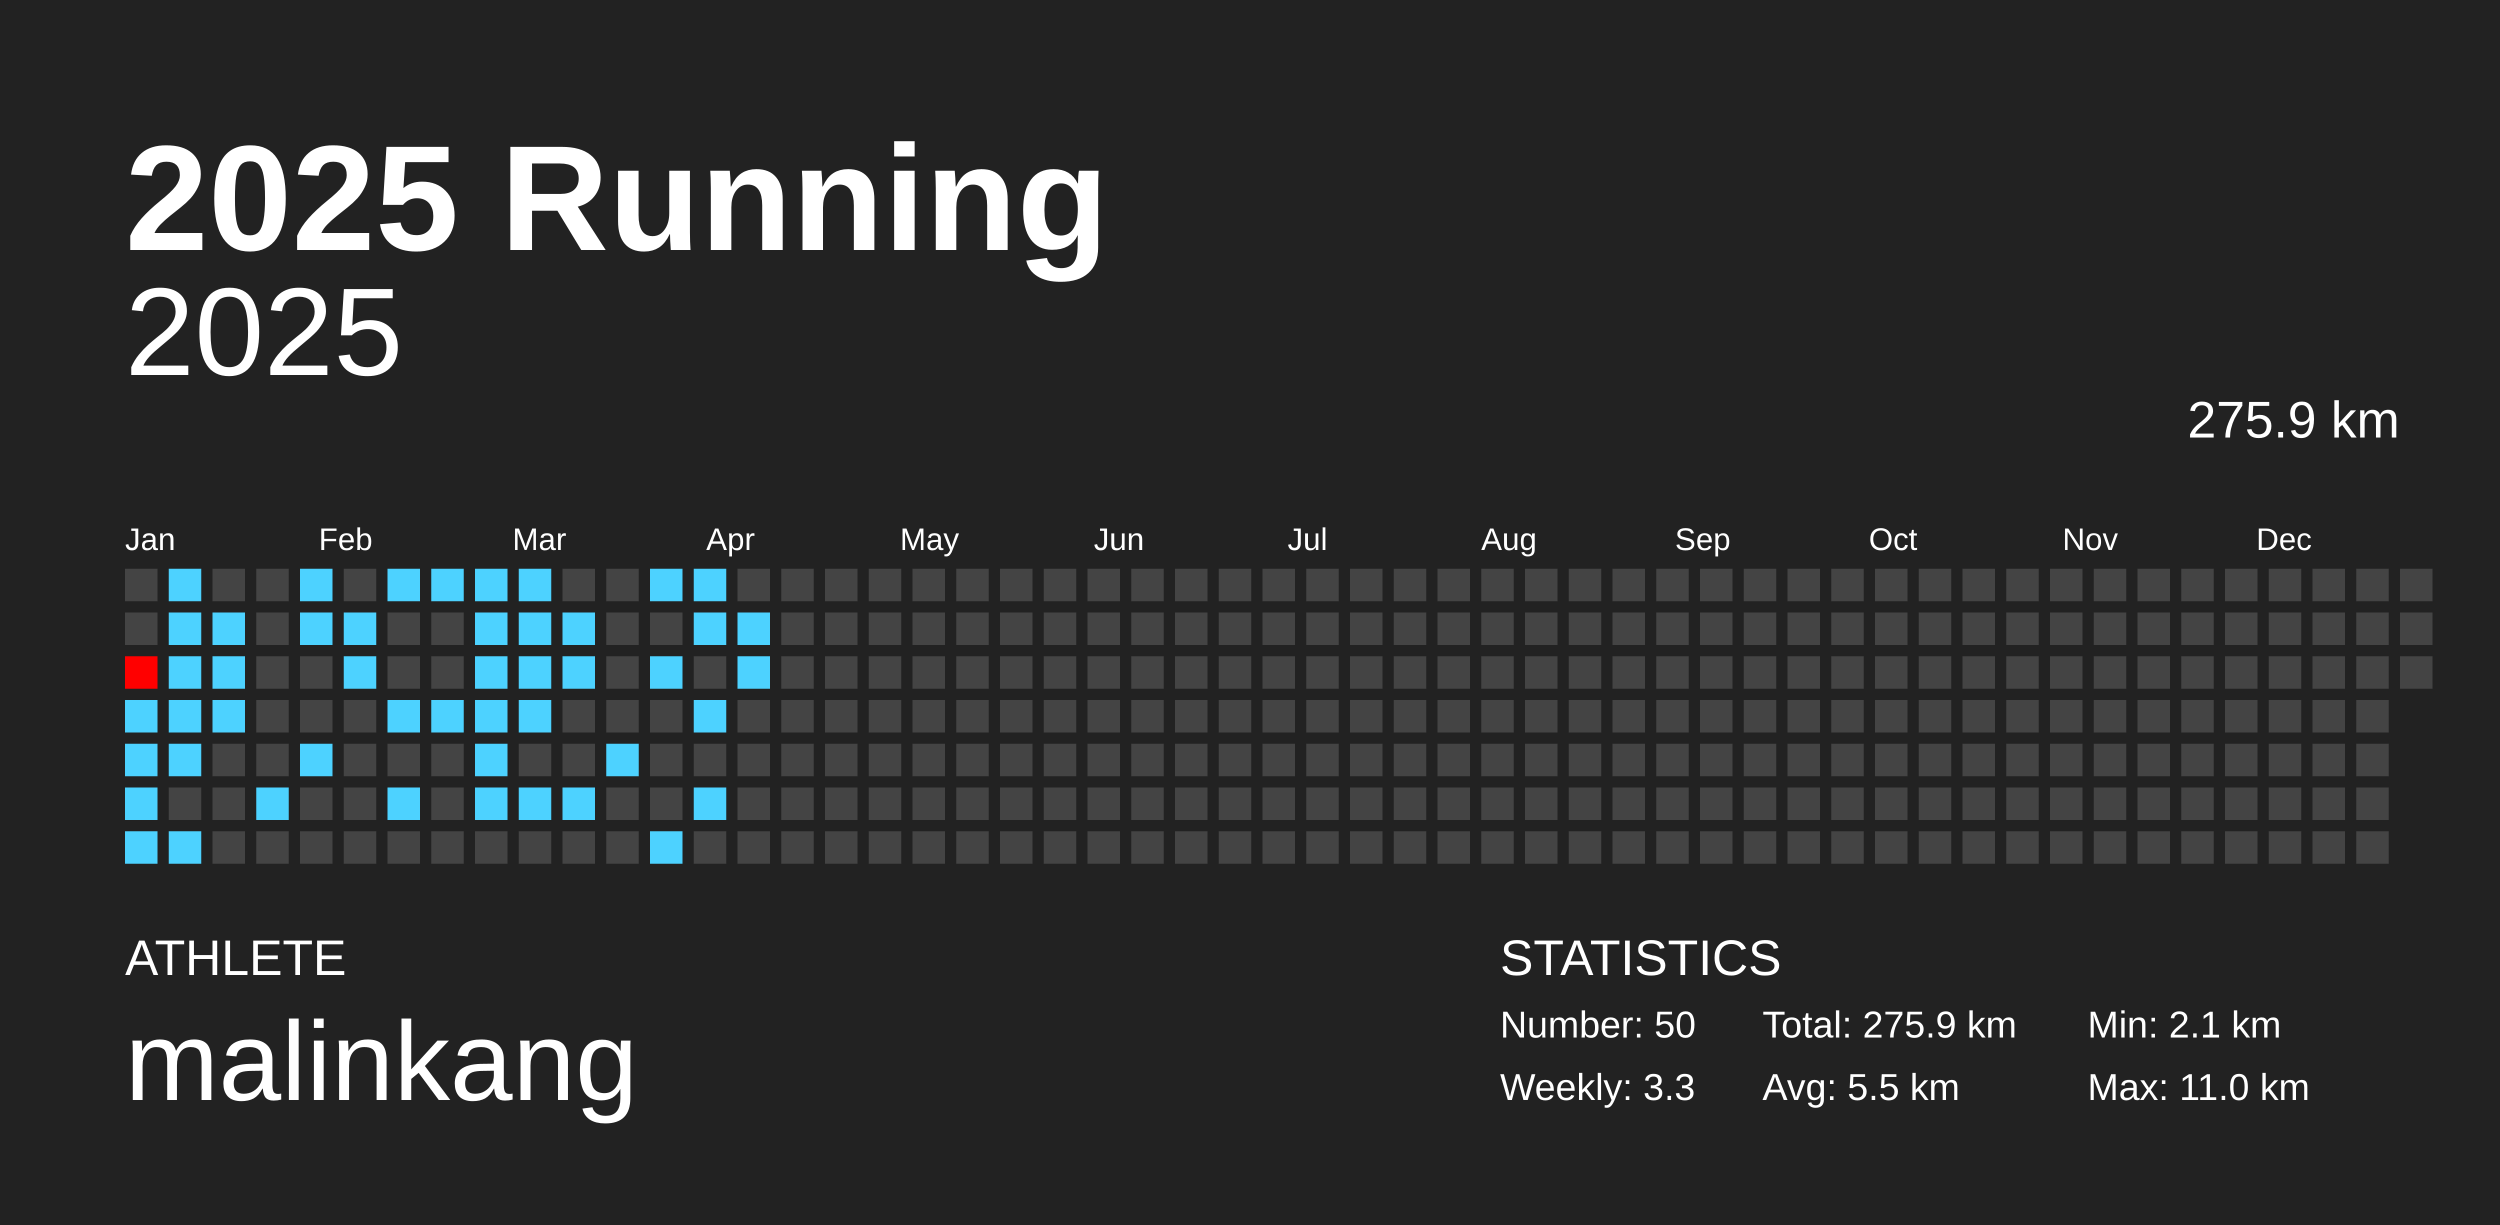
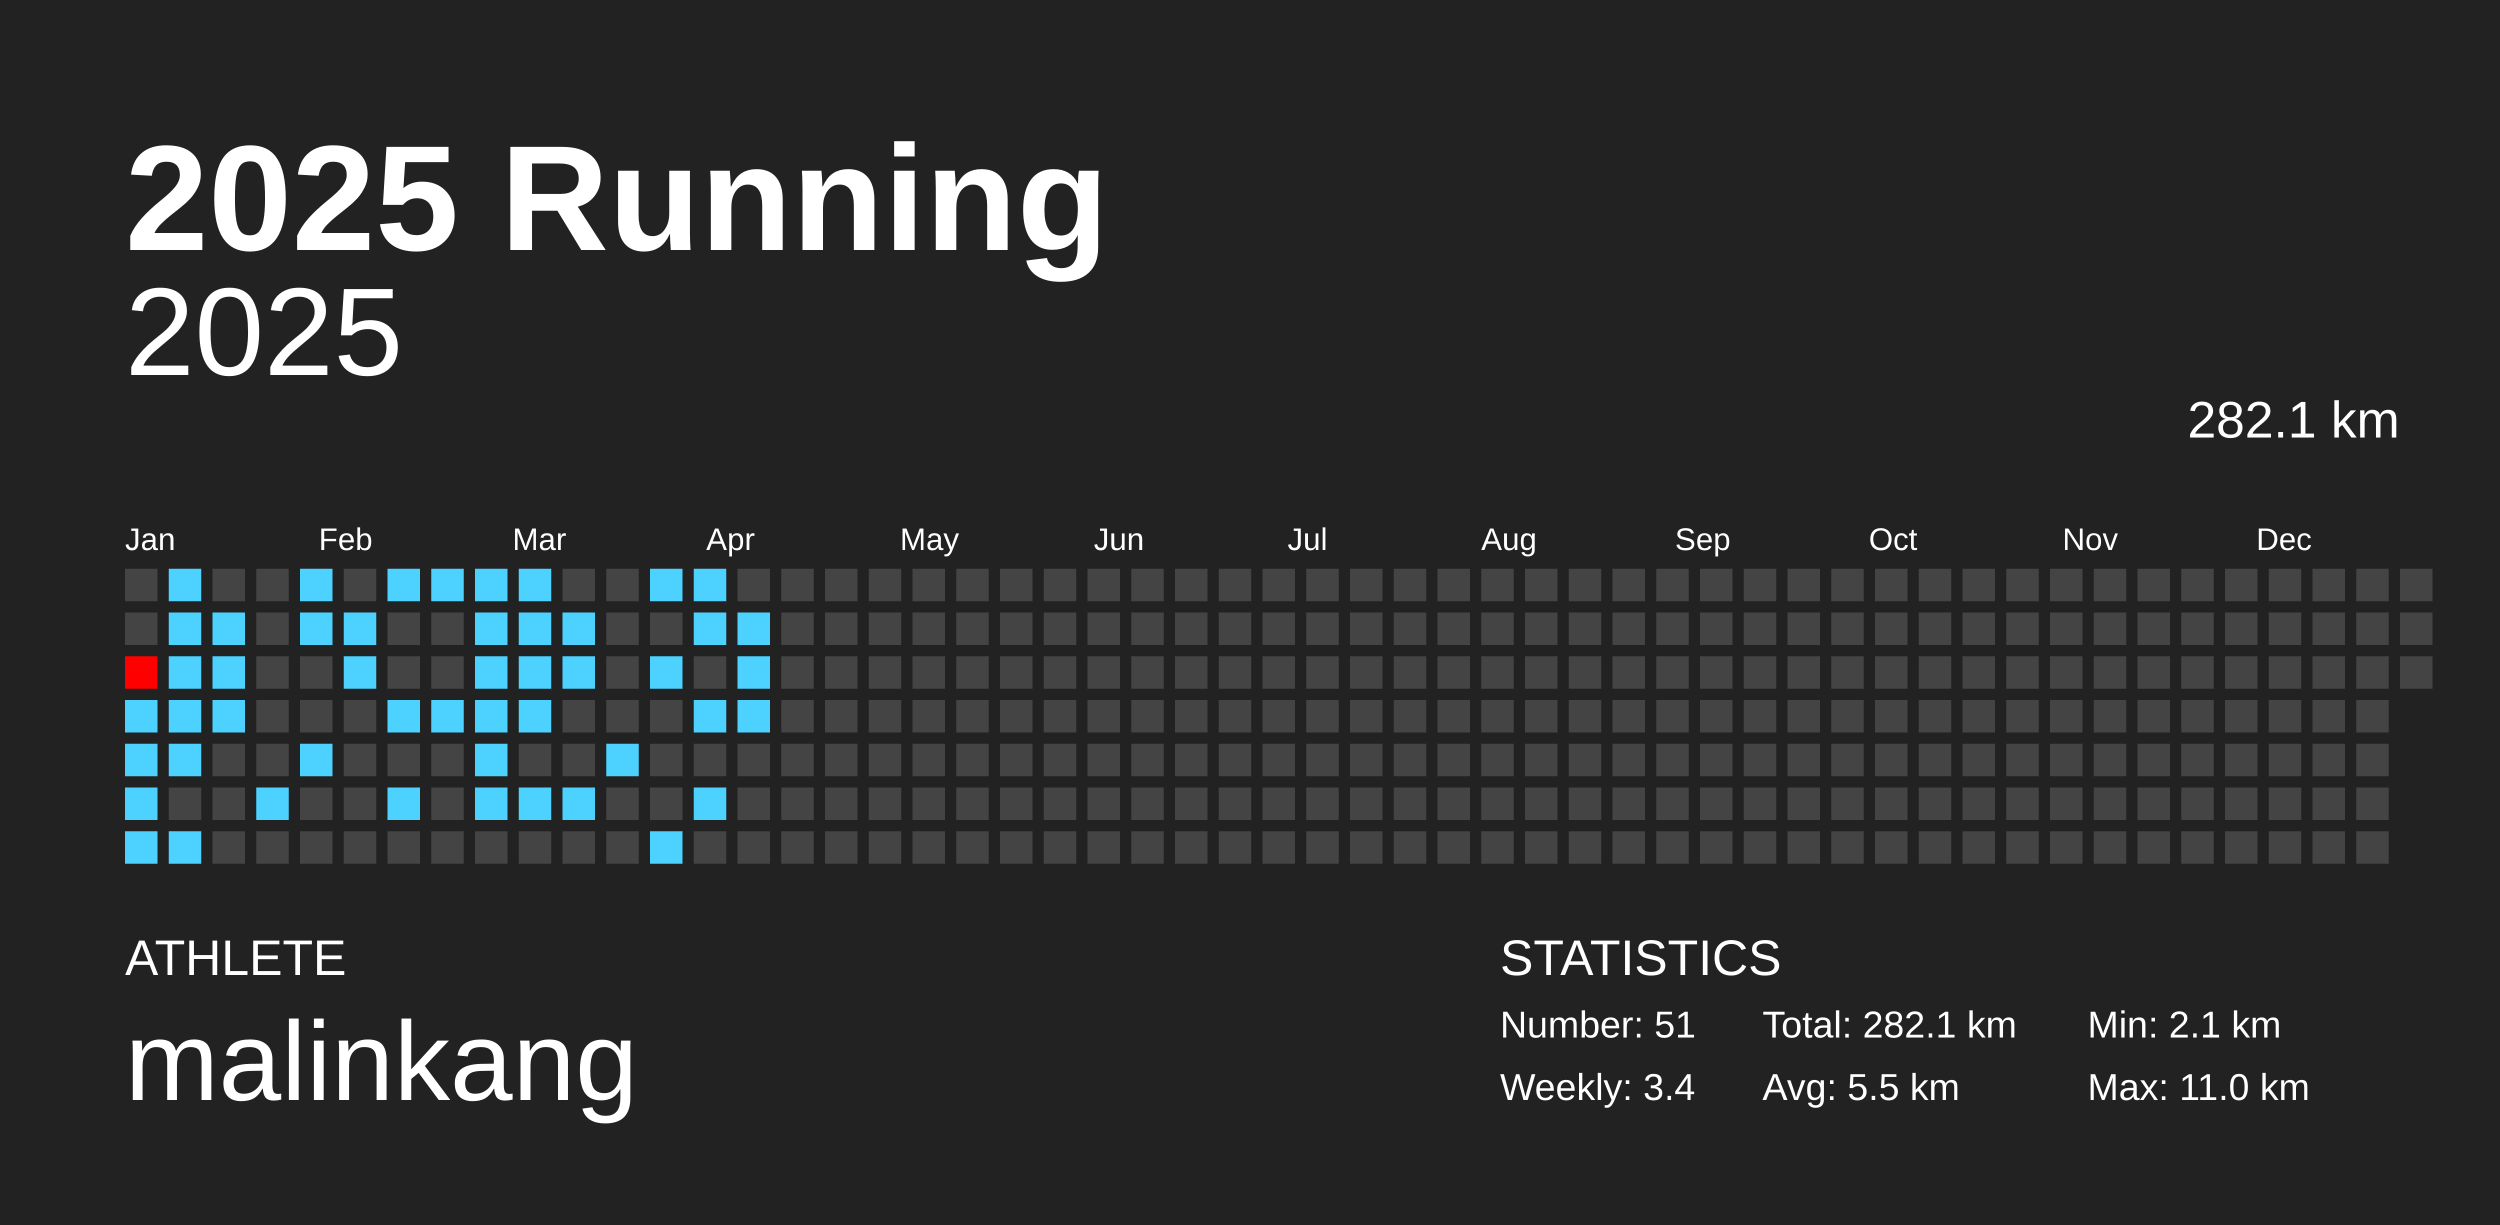
<svg xmlns="http://www.w3.org/2000/svg" baseProfile="full" height="98mm" version="1.1" viewBox="0,0,200,98" width="200mm">
  <defs />
  <rect fill="#222222" height="98" width="200" x="0" y="0" />
  <text fill="#FFFFFF" style="font-size:12px; font-family:Arial; font-weight:bold;" x="10" y="20">2025 Running</text>
  <text fill="#FFFFFF" style="font-size:4px; font-family:Arial" x="10" y="78">ATHLETE</text>
  <text fill="#FFFFFF" style="font-size:9px; font-family:Arial" x="10" y="88">malinkang</text>
  <text fill="#FFFFFF" style="font-size:4px; font-family:Arial" x="120" y="78">STATISTICS</text>
-   <text fill="#FFFFFF" style="font-size:3px; font-family:Arial" x="120" y="83">Number: 50</text>
-   <text fill="#FFFFFF" style="font-size:3px; font-family:Arial" x="120" y="88">Weekly: 3.3</text>
-   <text fill="#FFFFFF" style="font-size:3px; font-family:Arial" x="141" y="83">Total: 275.9 km</text>
+   <text fill="#FFFFFF" style="font-size:3px; font-family:Arial" x="120" y="83">Number: 51</text>
+   <text fill="#FFFFFF" style="font-size:3px; font-family:Arial" x="120" y="88">Weekly: 3.4</text>
+   <text fill="#FFFFFF" style="font-size:3px; font-family:Arial" x="141" y="83">Total: 282.1 km</text>
  <text fill="#FFFFFF" style="font-size:3px; font-family:Arial" x="141" y="88">Avg: 5.5 km</text>
  <text fill="#FFFFFF" style="font-size:3px; font-family:Arial" x="167" y="83">Min: 2.1 km</text>
  <text fill="#FFFFFF" style="font-size:3px; font-family:Arial" x="167" y="88">Max: 11.0 km</text>
  <text alignment-baseline="hanging" fill="#FFFFFF" style="font-size:10.0px; font-family:Arial;" x="10" y="30">2025</text>
-   <text alignment-baseline="hanging" fill="#FFFFFF" style="font-size:4.125px; font-family:Arial;" x="175" y="35">275.9 km</text>
+   <text alignment-baseline="hanging" fill="#FFFFFF" style="font-size:4.125px; font-family:Arial;" x="175" y="35">282.1 km</text>
  <text fill="#FFFFFF" style="font-size:2.5px; font-family:Arial" x="10.0" y="44">Jan</text>
  <text fill="#FFFFFF" style="font-size:2.5px; font-family:Arial" x="25.5" y="44">Feb</text>
  <text fill="#FFFFFF" style="font-size:2.5px; font-family:Arial" x="41.0" y="44">Mar</text>
  <text fill="#FFFFFF" style="font-size:2.5px; font-family:Arial" x="56.5" y="44">Apr</text>
  <text fill="#FFFFFF" style="font-size:2.5px; font-family:Arial" x="72.0" y="44">May</text>
  <text fill="#FFFFFF" style="font-size:2.5px; font-family:Arial" x="87.5" y="44">Jun</text>
  <text fill="#FFFFFF" style="font-size:2.5px; font-family:Arial" x="103.0" y="44">Jul</text>
  <text fill="#FFFFFF" style="font-size:2.5px; font-family:Arial" x="118.5" y="44">Aug</text>
  <text fill="#FFFFFF" style="font-size:2.5px; font-family:Arial" x="134.0" y="44">Sep</text>
  <text fill="#FFFFFF" style="font-size:2.5px; font-family:Arial" x="149.5" y="44">Oct</text>
  <text fill="#FFFFFF" style="font-size:2.5px; font-family:Arial" x="165.0" y="44">Nov</text>
  <text fill="#FFFFFF" style="font-size:2.5px; font-family:Arial" x="180.5" y="44">Dec</text>
  <rect fill="#444444" height="2.6" width="2.6" x="10.0" y="45.5" />
  <rect fill="#444444" height="2.6" width="2.6" x="10.0" y="49.0" />
  <rect fill="#ff0000" height="2.6" width="2.6" x="10.0" y="52.5" />
  <rect fill="#4dd2ff" height="2.6" width="2.6" x="10.0" y="56.0" />
  <rect fill="#4dd2ff" height="2.6" width="2.6" x="10.0" y="59.5" />
  <rect fill="#4dd2ff" height="2.6" width="2.6" x="10.0" y="63.0" />
  <rect fill="#4dd2ff" height="2.6" width="2.6" x="10.0" y="66.5" />
  <rect fill="#4dd2ff" height="2.6" width="2.6" x="13.5" y="45.5" />
  <rect fill="#4dd2ff" height="2.6" width="2.6" x="13.5" y="49.0" />
  <rect fill="#4dd2ff" height="2.6" width="2.6" x="13.5" y="52.5" />
  <rect fill="#4dd2ff" height="2.6" width="2.6" x="13.5" y="56.0" />
  <rect fill="#4dd2ff" height="2.6" width="2.6" x="13.5" y="59.5" />
  <rect fill="#444444" height="2.6" width="2.6" x="13.5" y="63.0" />
  <rect fill="#4dd2ff" height="2.6" width="2.6" x="13.5" y="66.5" />
  <rect fill="#444444" height="2.6" width="2.6" x="17.0" y="45.5" />
  <rect fill="#4dd2ff" height="2.6" width="2.6" x="17.0" y="49.0" />
  <rect fill="#4dd2ff" height="2.6" width="2.6" x="17.0" y="52.5" />
  <rect fill="#4dd2ff" height="2.6" width="2.6" x="17.0" y="56.0" />
  <rect fill="#444444" height="2.6" width="2.6" x="17.0" y="59.5" />
  <rect fill="#444444" height="2.6" width="2.6" x="17.0" y="63.0" />
  <rect fill="#444444" height="2.6" width="2.6" x="17.0" y="66.5" />
  <rect fill="#444444" height="2.6" width="2.6" x="20.5" y="45.5" />
  <rect fill="#444444" height="2.6" width="2.6" x="20.5" y="49.0" />
  <rect fill="#444444" height="2.6" width="2.6" x="20.5" y="52.5" />
  <rect fill="#444444" height="2.6" width="2.6" x="20.5" y="56.0" />
  <rect fill="#444444" height="2.6" width="2.6" x="20.5" y="59.5" />
  <rect fill="#4dd2ff" height="2.6" width="2.6" x="20.5" y="63.0" />
  <rect fill="#444444" height="2.6" width="2.6" x="20.5" y="66.5" />
  <rect fill="#4dd2ff" height="2.6" width="2.6" x="24.0" y="45.5" />
  <rect fill="#4dd2ff" height="2.6" width="2.6" x="24.0" y="49.0" />
  <rect fill="#444444" height="2.6" width="2.6" x="24.0" y="52.5" />
  <rect fill="#444444" height="2.6" width="2.6" x="24.0" y="56.0" />
  <rect fill="#4dd2ff" height="2.6" width="2.6" x="24.0" y="59.5" />
  <rect fill="#444444" height="2.6" width="2.6" x="24.0" y="63.0" />
  <rect fill="#444444" height="2.6" width="2.6" x="24.0" y="66.5" />
  <rect fill="#444444" height="2.6" width="2.6" x="27.5" y="45.5" />
  <rect fill="#4dd2ff" height="2.6" width="2.6" x="27.5" y="49.0" />
  <rect fill="#4dd2ff" height="2.6" width="2.6" x="27.5" y="52.5" />
  <rect fill="#444444" height="2.6" width="2.6" x="27.5" y="56.0" />
  <rect fill="#444444" height="2.6" width="2.6" x="27.5" y="59.5" />
  <rect fill="#444444" height="2.6" width="2.6" x="27.5" y="63.0" />
  <rect fill="#444444" height="2.6" width="2.6" x="27.5" y="66.5" />
  <rect fill="#4dd2ff" height="2.6" width="2.6" x="31.0" y="45.5" />
  <rect fill="#444444" height="2.6" width="2.6" x="31.0" y="49.0" />
  <rect fill="#444444" height="2.6" width="2.6" x="31.0" y="52.5" />
  <rect fill="#4dd2ff" height="2.6" width="2.6" x="31.0" y="56.0" />
  <rect fill="#444444" height="2.6" width="2.6" x="31.0" y="59.5" />
  <rect fill="#4dd2ff" height="2.6" width="2.6" x="31.0" y="63.0" />
  <rect fill="#444444" height="2.6" width="2.6" x="31.0" y="66.5" />
  <rect fill="#4dd2ff" height="2.6" width="2.6" x="34.5" y="45.5" />
  <rect fill="#444444" height="2.6" width="2.6" x="34.5" y="49.0" />
  <rect fill="#444444" height="2.6" width="2.6" x="34.5" y="52.5" />
  <rect fill="#4dd2ff" height="2.6" width="2.6" x="34.5" y="56.0" />
  <rect fill="#444444" height="2.6" width="2.6" x="34.5" y="59.5" />
  <rect fill="#444444" height="2.6" width="2.6" x="34.5" y="63.0" />
  <rect fill="#444444" height="2.6" width="2.6" x="34.5" y="66.5" />
  <rect fill="#4dd2ff" height="2.6" width="2.6" x="38.0" y="45.5" />
  <rect fill="#4dd2ff" height="2.6" width="2.6" x="38.0" y="49.0" />
  <rect fill="#4dd2ff" height="2.6" width="2.6" x="38.0" y="52.5" />
  <rect fill="#4dd2ff" height="2.6" width="2.6" x="38.0" y="56.0" />
  <rect fill="#4dd2ff" height="2.6" width="2.6" x="38.0" y="59.5" />
  <rect fill="#4dd2ff" height="2.6" width="2.6" x="38.0" y="63.0" />
  <rect fill="#444444" height="2.6" width="2.6" x="38.0" y="66.5" />
  <rect fill="#4dd2ff" height="2.6" width="2.6" x="41.5" y="45.5" />
  <rect fill="#4dd2ff" height="2.6" width="2.6" x="41.5" y="49.0" />
  <rect fill="#4dd2ff" height="2.6" width="2.6" x="41.5" y="52.5" />
  <rect fill="#4dd2ff" height="2.6" width="2.6" x="41.5" y="56.0" />
  <rect fill="#444444" height="2.6" width="2.6" x="41.5" y="59.5" />
  <rect fill="#4dd2ff" height="2.6" width="2.6" x="41.5" y="63.0" />
  <rect fill="#444444" height="2.6" width="2.6" x="41.5" y="66.5" />
  <rect fill="#444444" height="2.6" width="2.6" x="45.0" y="45.5" />
  <rect fill="#4dd2ff" height="2.6" width="2.6" x="45.0" y="49.0" />
  <rect fill="#4dd2ff" height="2.6" width="2.6" x="45.0" y="52.5" />
  <rect fill="#444444" height="2.6" width="2.6" x="45.0" y="56.0" />
  <rect fill="#444444" height="2.6" width="2.6" x="45.0" y="59.5" />
  <rect fill="#4dd2ff" height="2.6" width="2.6" x="45.0" y="63.0" />
  <rect fill="#444444" height="2.6" width="2.6" x="45.0" y="66.5" />
  <rect fill="#444444" height="2.6" width="2.6" x="48.5" y="45.5" />
  <rect fill="#444444" height="2.6" width="2.6" x="48.5" y="49.0" />
  <rect fill="#444444" height="2.6" width="2.6" x="48.5" y="52.5" />
  <rect fill="#444444" height="2.6" width="2.6" x="48.5" y="56.0" />
  <rect fill="#4dd2ff" height="2.6" width="2.6" x="48.5" y="59.5" />
  <rect fill="#444444" height="2.6" width="2.6" x="48.5" y="63.0" />
  <rect fill="#444444" height="2.6" width="2.6" x="48.5" y="66.5" />
  <rect fill="#4dd2ff" height="2.6" width="2.6" x="52.0" y="45.5" />
  <rect fill="#444444" height="2.6" width="2.6" x="52.0" y="49.0" />
  <rect fill="#4dd2ff" height="2.6" width="2.6" x="52.0" y="52.5" />
  <rect fill="#444444" height="2.6" width="2.6" x="52.0" y="56.0" />
  <rect fill="#444444" height="2.6" width="2.6" x="52.0" y="59.5" />
  <rect fill="#444444" height="2.6" width="2.6" x="52.0" y="63.0" />
  <rect fill="#4dd2ff" height="2.6" width="2.6" x="52.0" y="66.5" />
  <rect fill="#4dd2ff" height="2.6" width="2.6" x="55.5" y="45.5" />
  <rect fill="#4dd2ff" height="2.6" width="2.6" x="55.5" y="49.0" />
  <rect fill="#444444" height="2.6" width="2.6" x="55.5" y="52.5" />
  <rect fill="#4dd2ff" height="2.6" width="2.6" x="55.5" y="56.0" />
  <rect fill="#444444" height="2.6" width="2.6" x="55.5" y="59.5" />
  <rect fill="#4dd2ff" height="2.6" width="2.6" x="55.5" y="63.0" />
  <rect fill="#444444" height="2.6" width="2.6" x="55.5" y="66.5" />
  <rect fill="#444444" height="2.6" width="2.6" x="59.0" y="45.5" />
  <rect fill="#4dd2ff" height="2.6" width="2.6" x="59.0" y="49.0" />
  <rect fill="#4dd2ff" height="2.6" width="2.6" x="59.0" y="52.5" />
-   <rect fill="#444444" height="2.6" width="2.6" x="59.0" y="56.0" />
+   <rect fill="#4dd2ff" height="2.6" width="2.6" x="59.0" y="56.0" />
  <rect fill="#444444" height="2.6" width="2.6" x="59.0" y="59.5" />
  <rect fill="#444444" height="2.6" width="2.6" x="59.0" y="63.0" />
  <rect fill="#444444" height="2.6" width="2.6" x="59.0" y="66.5" />
  <rect fill="#444444" height="2.6" width="2.6" x="62.5" y="45.5" />
  <rect fill="#444444" height="2.6" width="2.6" x="62.5" y="49.0" />
  <rect fill="#444444" height="2.6" width="2.6" x="62.5" y="52.5" />
  <rect fill="#444444" height="2.6" width="2.6" x="62.5" y="56.0" />
  <rect fill="#444444" height="2.6" width="2.6" x="62.5" y="59.5" />
  <rect fill="#444444" height="2.6" width="2.6" x="62.5" y="63.0" />
  <rect fill="#444444" height="2.6" width="2.6" x="62.5" y="66.5" />
  <rect fill="#444444" height="2.6" width="2.6" x="66.0" y="45.5" />
  <rect fill="#444444" height="2.6" width="2.6" x="66.0" y="49.0" />
  <rect fill="#444444" height="2.6" width="2.6" x="66.0" y="52.5" />
  <rect fill="#444444" height="2.6" width="2.6" x="66.0" y="56.0" />
  <rect fill="#444444" height="2.6" width="2.6" x="66.0" y="59.5" />
  <rect fill="#444444" height="2.6" width="2.6" x="66.0" y="63.0" />
  <rect fill="#444444" height="2.6" width="2.6" x="66.0" y="66.5" />
  <rect fill="#444444" height="2.6" width="2.6" x="69.5" y="45.5" />
  <rect fill="#444444" height="2.6" width="2.6" x="69.5" y="49.0" />
  <rect fill="#444444" height="2.6" width="2.6" x="69.5" y="52.5" />
  <rect fill="#444444" height="2.6" width="2.6" x="69.5" y="56.0" />
  <rect fill="#444444" height="2.6" width="2.6" x="69.5" y="59.5" />
  <rect fill="#444444" height="2.6" width="2.6" x="69.5" y="63.0" />
  <rect fill="#444444" height="2.6" width="2.6" x="69.5" y="66.5" />
  <rect fill="#444444" height="2.6" width="2.6" x="73.0" y="45.5" />
  <rect fill="#444444" height="2.6" width="2.6" x="73.0" y="49.0" />
  <rect fill="#444444" height="2.6" width="2.6" x="73.0" y="52.5" />
  <rect fill="#444444" height="2.6" width="2.6" x="73.0" y="56.0" />
  <rect fill="#444444" height="2.6" width="2.6" x="73.0" y="59.5" />
  <rect fill="#444444" height="2.6" width="2.6" x="73.0" y="63.0" />
  <rect fill="#444444" height="2.6" width="2.6" x="73.0" y="66.5" />
  <rect fill="#444444" height="2.6" width="2.6" x="76.5" y="45.5" />
  <rect fill="#444444" height="2.6" width="2.6" x="76.5" y="49.0" />
  <rect fill="#444444" height="2.6" width="2.6" x="76.5" y="52.5" />
  <rect fill="#444444" height="2.6" width="2.6" x="76.5" y="56.0" />
  <rect fill="#444444" height="2.6" width="2.6" x="76.5" y="59.5" />
  <rect fill="#444444" height="2.6" width="2.6" x="76.5" y="63.0" />
  <rect fill="#444444" height="2.6" width="2.6" x="76.5" y="66.5" />
  <rect fill="#444444" height="2.6" width="2.6" x="80.0" y="45.5" />
  <rect fill="#444444" height="2.6" width="2.6" x="80.0" y="49.0" />
  <rect fill="#444444" height="2.6" width="2.6" x="80.0" y="52.5" />
  <rect fill="#444444" height="2.6" width="2.6" x="80.0" y="56.0" />
  <rect fill="#444444" height="2.6" width="2.6" x="80.0" y="59.5" />
  <rect fill="#444444" height="2.6" width="2.6" x="80.0" y="63.0" />
  <rect fill="#444444" height="2.6" width="2.6" x="80.0" y="66.5" />
  <rect fill="#444444" height="2.6" width="2.6" x="83.5" y="45.5" />
  <rect fill="#444444" height="2.6" width="2.6" x="83.5" y="49.0" />
  <rect fill="#444444" height="2.6" width="2.6" x="83.5" y="52.5" />
  <rect fill="#444444" height="2.6" width="2.6" x="83.5" y="56.0" />
  <rect fill="#444444" height="2.6" width="2.6" x="83.5" y="59.5" />
  <rect fill="#444444" height="2.6" width="2.6" x="83.5" y="63.0" />
  <rect fill="#444444" height="2.6" width="2.6" x="83.5" y="66.5" />
  <rect fill="#444444" height="2.6" width="2.6" x="87.0" y="45.5" />
  <rect fill="#444444" height="2.6" width="2.6" x="87.0" y="49.0" />
  <rect fill="#444444" height="2.6" width="2.6" x="87.0" y="52.5" />
  <rect fill="#444444" height="2.6" width="2.6" x="87.0" y="56.0" />
  <rect fill="#444444" height="2.6" width="2.6" x="87.0" y="59.5" />
  <rect fill="#444444" height="2.6" width="2.6" x="87.0" y="63.0" />
  <rect fill="#444444" height="2.6" width="2.6" x="87.0" y="66.5" />
  <rect fill="#444444" height="2.6" width="2.6" x="90.5" y="45.5" />
  <rect fill="#444444" height="2.6" width="2.6" x="90.5" y="49.0" />
  <rect fill="#444444" height="2.6" width="2.6" x="90.5" y="52.5" />
  <rect fill="#444444" height="2.6" width="2.6" x="90.5" y="56.0" />
  <rect fill="#444444" height="2.6" width="2.6" x="90.5" y="59.5" />
  <rect fill="#444444" height="2.6" width="2.6" x="90.5" y="63.0" />
  <rect fill="#444444" height="2.6" width="2.6" x="90.5" y="66.5" />
  <rect fill="#444444" height="2.6" width="2.6" x="94.0" y="45.5" />
  <rect fill="#444444" height="2.6" width="2.6" x="94.0" y="49.0" />
  <rect fill="#444444" height="2.6" width="2.6" x="94.0" y="52.5" />
  <rect fill="#444444" height="2.6" width="2.6" x="94.0" y="56.0" />
  <rect fill="#444444" height="2.6" width="2.6" x="94.0" y="59.5" />
  <rect fill="#444444" height="2.6" width="2.6" x="94.0" y="63.0" />
  <rect fill="#444444" height="2.6" width="2.6" x="94.0" y="66.5" />
  <rect fill="#444444" height="2.6" width="2.6" x="97.5" y="45.5" />
  <rect fill="#444444" height="2.6" width="2.6" x="97.5" y="49.0" />
  <rect fill="#444444" height="2.6" width="2.6" x="97.5" y="52.5" />
  <rect fill="#444444" height="2.6" width="2.6" x="97.5" y="56.0" />
  <rect fill="#444444" height="2.6" width="2.6" x="97.5" y="59.5" />
  <rect fill="#444444" height="2.6" width="2.6" x="97.5" y="63.0" />
  <rect fill="#444444" height="2.6" width="2.6" x="97.5" y="66.5" />
  <rect fill="#444444" height="2.6" width="2.6" x="101.0" y="45.5" />
  <rect fill="#444444" height="2.6" width="2.6" x="101.0" y="49.0" />
  <rect fill="#444444" height="2.6" width="2.6" x="101.0" y="52.5" />
  <rect fill="#444444" height="2.6" width="2.6" x="101.0" y="56.0" />
  <rect fill="#444444" height="2.6" width="2.6" x="101.0" y="59.5" />
  <rect fill="#444444" height="2.6" width="2.6" x="101.0" y="63.0" />
  <rect fill="#444444" height="2.6" width="2.6" x="101.0" y="66.5" />
  <rect fill="#444444" height="2.6" width="2.6" x="104.5" y="45.5" />
  <rect fill="#444444" height="2.6" width="2.6" x="104.5" y="49.0" />
  <rect fill="#444444" height="2.6" width="2.6" x="104.5" y="52.5" />
  <rect fill="#444444" height="2.6" width="2.6" x="104.5" y="56.0" />
  <rect fill="#444444" height="2.6" width="2.6" x="104.5" y="59.5" />
  <rect fill="#444444" height="2.6" width="2.6" x="104.5" y="63.0" />
  <rect fill="#444444" height="2.6" width="2.6" x="104.5" y="66.5" />
  <rect fill="#444444" height="2.6" width="2.6" x="108.0" y="45.5" />
  <rect fill="#444444" height="2.6" width="2.6" x="108.0" y="49.0" />
  <rect fill="#444444" height="2.6" width="2.6" x="108.0" y="52.5" />
  <rect fill="#444444" height="2.6" width="2.6" x="108.0" y="56.0" />
  <rect fill="#444444" height="2.6" width="2.6" x="108.0" y="59.5" />
  <rect fill="#444444" height="2.6" width="2.6" x="108.0" y="63.0" />
  <rect fill="#444444" height="2.6" width="2.6" x="108.0" y="66.5" />
  <rect fill="#444444" height="2.6" width="2.6" x="111.5" y="45.5" />
  <rect fill="#444444" height="2.6" width="2.6" x="111.5" y="49.0" />
  <rect fill="#444444" height="2.6" width="2.6" x="111.5" y="52.5" />
  <rect fill="#444444" height="2.6" width="2.6" x="111.5" y="56.0" />
  <rect fill="#444444" height="2.6" width="2.6" x="111.5" y="59.5" />
  <rect fill="#444444" height="2.6" width="2.6" x="111.5" y="63.0" />
  <rect fill="#444444" height="2.6" width="2.6" x="111.5" y="66.5" />
  <rect fill="#444444" height="2.6" width="2.6" x="115.0" y="45.5" />
  <rect fill="#444444" height="2.6" width="2.6" x="115.0" y="49.0" />
  <rect fill="#444444" height="2.6" width="2.6" x="115.0" y="52.5" />
  <rect fill="#444444" height="2.6" width="2.6" x="115.0" y="56.0" />
  <rect fill="#444444" height="2.6" width="2.6" x="115.0" y="59.5" />
  <rect fill="#444444" height="2.6" width="2.6" x="115.0" y="63.0" />
  <rect fill="#444444" height="2.6" width="2.6" x="115.0" y="66.5" />
  <rect fill="#444444" height="2.6" width="2.6" x="118.5" y="45.5" />
  <rect fill="#444444" height="2.6" width="2.6" x="118.5" y="49.0" />
  <rect fill="#444444" height="2.6" width="2.6" x="118.5" y="52.5" />
  <rect fill="#444444" height="2.6" width="2.6" x="118.5" y="56.0" />
  <rect fill="#444444" height="2.6" width="2.6" x="118.5" y="59.5" />
  <rect fill="#444444" height="2.6" width="2.6" x="118.5" y="63.0" />
  <rect fill="#444444" height="2.6" width="2.6" x="118.5" y="66.5" />
  <rect fill="#444444" height="2.6" width="2.6" x="122.0" y="45.5" />
  <rect fill="#444444" height="2.6" width="2.6" x="122.0" y="49.0" />
  <rect fill="#444444" height="2.6" width="2.6" x="122.0" y="52.5" />
  <rect fill="#444444" height="2.6" width="2.6" x="122.0" y="56.0" />
  <rect fill="#444444" height="2.6" width="2.6" x="122.0" y="59.5" />
  <rect fill="#444444" height="2.6" width="2.6" x="122.0" y="63.0" />
  <rect fill="#444444" height="2.6" width="2.6" x="122.0" y="66.5" />
  <rect fill="#444444" height="2.6" width="2.6" x="125.5" y="45.5" />
  <rect fill="#444444" height="2.6" width="2.6" x="125.5" y="49.0" />
  <rect fill="#444444" height="2.6" width="2.6" x="125.5" y="52.5" />
  <rect fill="#444444" height="2.6" width="2.6" x="125.5" y="56.0" />
  <rect fill="#444444" height="2.6" width="2.6" x="125.5" y="59.5" />
  <rect fill="#444444" height="2.6" width="2.6" x="125.5" y="63.0" />
  <rect fill="#444444" height="2.6" width="2.6" x="125.5" y="66.5" />
  <rect fill="#444444" height="2.6" width="2.6" x="129.0" y="45.5" />
  <rect fill="#444444" height="2.6" width="2.6" x="129.0" y="49.0" />
  <rect fill="#444444" height="2.6" width="2.6" x="129.0" y="52.5" />
  <rect fill="#444444" height="2.6" width="2.6" x="129.0" y="56.0" />
  <rect fill="#444444" height="2.6" width="2.6" x="129.0" y="59.5" />
  <rect fill="#444444" height="2.6" width="2.6" x="129.0" y="63.0" />
  <rect fill="#444444" height="2.6" width="2.6" x="129.0" y="66.5" />
  <rect fill="#444444" height="2.6" width="2.6" x="132.5" y="45.5" />
  <rect fill="#444444" height="2.6" width="2.6" x="132.5" y="49.0" />
  <rect fill="#444444" height="2.6" width="2.6" x="132.5" y="52.5" />
  <rect fill="#444444" height="2.6" width="2.6" x="132.5" y="56.0" />
  <rect fill="#444444" height="2.6" width="2.6" x="132.5" y="59.5" />
  <rect fill="#444444" height="2.6" width="2.6" x="132.5" y="63.0" />
  <rect fill="#444444" height="2.6" width="2.6" x="132.5" y="66.5" />
  <rect fill="#444444" height="2.6" width="2.6" x="136.0" y="45.5" />
  <rect fill="#444444" height="2.6" width="2.6" x="136.0" y="49.0" />
  <rect fill="#444444" height="2.6" width="2.6" x="136.0" y="52.5" />
  <rect fill="#444444" height="2.6" width="2.6" x="136.0" y="56.0" />
  <rect fill="#444444" height="2.6" width="2.6" x="136.0" y="59.5" />
  <rect fill="#444444" height="2.6" width="2.6" x="136.0" y="63.0" />
  <rect fill="#444444" height="2.6" width="2.6" x="136.0" y="66.5" />
  <rect fill="#444444" height="2.6" width="2.6" x="139.5" y="45.5" />
  <rect fill="#444444" height="2.6" width="2.6" x="139.5" y="49.0" />
  <rect fill="#444444" height="2.6" width="2.6" x="139.5" y="52.5" />
  <rect fill="#444444" height="2.6" width="2.6" x="139.5" y="56.0" />
  <rect fill="#444444" height="2.6" width="2.6" x="139.5" y="59.5" />
  <rect fill="#444444" height="2.6" width="2.6" x="139.5" y="63.0" />
  <rect fill="#444444" height="2.6" width="2.6" x="139.5" y="66.5" />
  <rect fill="#444444" height="2.6" width="2.6" x="143.0" y="45.5" />
  <rect fill="#444444" height="2.6" width="2.6" x="143.0" y="49.0" />
  <rect fill="#444444" height="2.6" width="2.6" x="143.0" y="52.5" />
  <rect fill="#444444" height="2.6" width="2.6" x="143.0" y="56.0" />
  <rect fill="#444444" height="2.6" width="2.6" x="143.0" y="59.5" />
  <rect fill="#444444" height="2.6" width="2.6" x="143.0" y="63.0" />
  <rect fill="#444444" height="2.6" width="2.6" x="143.0" y="66.5" />
  <rect fill="#444444" height="2.6" width="2.6" x="146.5" y="45.5" />
  <rect fill="#444444" height="2.6" width="2.6" x="146.5" y="49.0" />
  <rect fill="#444444" height="2.6" width="2.6" x="146.5" y="52.5" />
  <rect fill="#444444" height="2.6" width="2.6" x="146.5" y="56.0" />
  <rect fill="#444444" height="2.6" width="2.6" x="146.5" y="59.5" />
  <rect fill="#444444" height="2.6" width="2.6" x="146.5" y="63.0" />
  <rect fill="#444444" height="2.6" width="2.6" x="146.5" y="66.5" />
  <rect fill="#444444" height="2.6" width="2.6" x="150.0" y="45.5" />
  <rect fill="#444444" height="2.6" width="2.6" x="150.0" y="49.0" />
  <rect fill="#444444" height="2.6" width="2.6" x="150.0" y="52.5" />
  <rect fill="#444444" height="2.6" width="2.6" x="150.0" y="56.0" />
  <rect fill="#444444" height="2.6" width="2.6" x="150.0" y="59.5" />
  <rect fill="#444444" height="2.6" width="2.6" x="150.0" y="63.0" />
  <rect fill="#444444" height="2.6" width="2.6" x="150.0" y="66.5" />
  <rect fill="#444444" height="2.6" width="2.6" x="153.5" y="45.5" />
  <rect fill="#444444" height="2.6" width="2.6" x="153.5" y="49.0" />
  <rect fill="#444444" height="2.6" width="2.6" x="153.5" y="52.5" />
  <rect fill="#444444" height="2.6" width="2.6" x="153.5" y="56.0" />
  <rect fill="#444444" height="2.6" width="2.6" x="153.5" y="59.5" />
  <rect fill="#444444" height="2.6" width="2.6" x="153.5" y="63.0" />
  <rect fill="#444444" height="2.6" width="2.6" x="153.5" y="66.5" />
  <rect fill="#444444" height="2.6" width="2.6" x="157.0" y="45.5" />
  <rect fill="#444444" height="2.6" width="2.6" x="157.0" y="49.0" />
  <rect fill="#444444" height="2.6" width="2.6" x="157.0" y="52.5" />
  <rect fill="#444444" height="2.6" width="2.6" x="157.0" y="56.0" />
  <rect fill="#444444" height="2.6" width="2.6" x="157.0" y="59.5" />
  <rect fill="#444444" height="2.6" width="2.6" x="157.0" y="63.0" />
  <rect fill="#444444" height="2.6" width="2.6" x="157.0" y="66.5" />
  <rect fill="#444444" height="2.6" width="2.6" x="160.5" y="45.5" />
  <rect fill="#444444" height="2.6" width="2.6" x="160.5" y="49.0" />
  <rect fill="#444444" height="2.6" width="2.6" x="160.5" y="52.5" />
  <rect fill="#444444" height="2.6" width="2.6" x="160.5" y="56.0" />
  <rect fill="#444444" height="2.6" width="2.6" x="160.5" y="59.5" />
  <rect fill="#444444" height="2.6" width="2.6" x="160.5" y="63.0" />
  <rect fill="#444444" height="2.6" width="2.6" x="160.5" y="66.5" />
  <rect fill="#444444" height="2.6" width="2.6" x="164.0" y="45.5" />
  <rect fill="#444444" height="2.6" width="2.6" x="164.0" y="49.0" />
  <rect fill="#444444" height="2.6" width="2.6" x="164.0" y="52.5" />
  <rect fill="#444444" height="2.6" width="2.6" x="164.0" y="56.0" />
  <rect fill="#444444" height="2.6" width="2.6" x="164.0" y="59.5" />
  <rect fill="#444444" height="2.6" width="2.6" x="164.0" y="63.0" />
  <rect fill="#444444" height="2.6" width="2.6" x="164.0" y="66.5" />
  <rect fill="#444444" height="2.6" width="2.6" x="167.5" y="45.5" />
  <rect fill="#444444" height="2.6" width="2.6" x="167.5" y="49.0" />
  <rect fill="#444444" height="2.6" width="2.6" x="167.5" y="52.5" />
  <rect fill="#444444" height="2.6" width="2.6" x="167.5" y="56.0" />
  <rect fill="#444444" height="2.6" width="2.6" x="167.5" y="59.5" />
  <rect fill="#444444" height="2.6" width="2.6" x="167.5" y="63.0" />
  <rect fill="#444444" height="2.6" width="2.6" x="167.5" y="66.5" />
  <rect fill="#444444" height="2.6" width="2.6" x="171.0" y="45.5" />
  <rect fill="#444444" height="2.6" width="2.6" x="171.0" y="49.0" />
  <rect fill="#444444" height="2.6" width="2.6" x="171.0" y="52.5" />
  <rect fill="#444444" height="2.6" width="2.6" x="171.0" y="56.0" />
  <rect fill="#444444" height="2.6" width="2.6" x="171.0" y="59.5" />
  <rect fill="#444444" height="2.6" width="2.6" x="171.0" y="63.0" />
  <rect fill="#444444" height="2.6" width="2.6" x="171.0" y="66.5" />
  <rect fill="#444444" height="2.6" width="2.6" x="174.5" y="45.5" />
  <rect fill="#444444" height="2.6" width="2.6" x="174.5" y="49.0" />
  <rect fill="#444444" height="2.6" width="2.6" x="174.5" y="52.5" />
  <rect fill="#444444" height="2.6" width="2.6" x="174.5" y="56.0" />
  <rect fill="#444444" height="2.6" width="2.6" x="174.5" y="59.5" />
  <rect fill="#444444" height="2.6" width="2.6" x="174.5" y="63.0" />
  <rect fill="#444444" height="2.6" width="2.6" x="174.5" y="66.5" />
  <rect fill="#444444" height="2.6" width="2.6" x="178.0" y="45.5" />
  <rect fill="#444444" height="2.6" width="2.6" x="178.0" y="49.0" />
  <rect fill="#444444" height="2.6" width="2.6" x="178.0" y="52.5" />
  <rect fill="#444444" height="2.6" width="2.6" x="178.0" y="56.0" />
  <rect fill="#444444" height="2.6" width="2.6" x="178.0" y="59.5" />
  <rect fill="#444444" height="2.6" width="2.6" x="178.0" y="63.0" />
  <rect fill="#444444" height="2.6" width="2.6" x="178.0" y="66.5" />
  <rect fill="#444444" height="2.6" width="2.6" x="181.5" y="45.5" />
  <rect fill="#444444" height="2.6" width="2.6" x="181.5" y="49.0" />
  <rect fill="#444444" height="2.6" width="2.6" x="181.5" y="52.5" />
  <rect fill="#444444" height="2.6" width="2.6" x="181.5" y="56.0" />
  <rect fill="#444444" height="2.6" width="2.6" x="181.5" y="59.5" />
  <rect fill="#444444" height="2.6" width="2.6" x="181.5" y="63.0" />
  <rect fill="#444444" height="2.6" width="2.6" x="181.5" y="66.5" />
  <rect fill="#444444" height="2.6" width="2.6" x="185.0" y="45.5" />
  <rect fill="#444444" height="2.6" width="2.6" x="185.0" y="49.0" />
  <rect fill="#444444" height="2.6" width="2.6" x="185.0" y="52.5" />
  <rect fill="#444444" height="2.6" width="2.6" x="185.0" y="56.0" />
  <rect fill="#444444" height="2.6" width="2.6" x="185.0" y="59.5" />
  <rect fill="#444444" height="2.6" width="2.6" x="185.0" y="63.0" />
  <rect fill="#444444" height="2.6" width="2.6" x="185.0" y="66.5" />
  <rect fill="#444444" height="2.6" width="2.6" x="188.5" y="45.5" />
  <rect fill="#444444" height="2.6" width="2.6" x="188.5" y="49.0" />
  <rect fill="#444444" height="2.6" width="2.6" x="188.5" y="52.5" />
  <rect fill="#444444" height="2.6" width="2.6" x="188.5" y="56.0" />
  <rect fill="#444444" height="2.6" width="2.6" x="188.5" y="59.5" />
  <rect fill="#444444" height="2.6" width="2.6" x="188.5" y="63.0" />
  <rect fill="#444444" height="2.6" width="2.6" x="188.5" y="66.5" />
  <rect fill="#444444" height="2.6" width="2.6" x="192.0" y="45.5" />
  <rect fill="#444444" height="2.6" width="2.6" x="192.0" y="49.0" />
  <rect fill="#444444" height="2.6" width="2.6" x="192.0" y="52.5" />
</svg>
